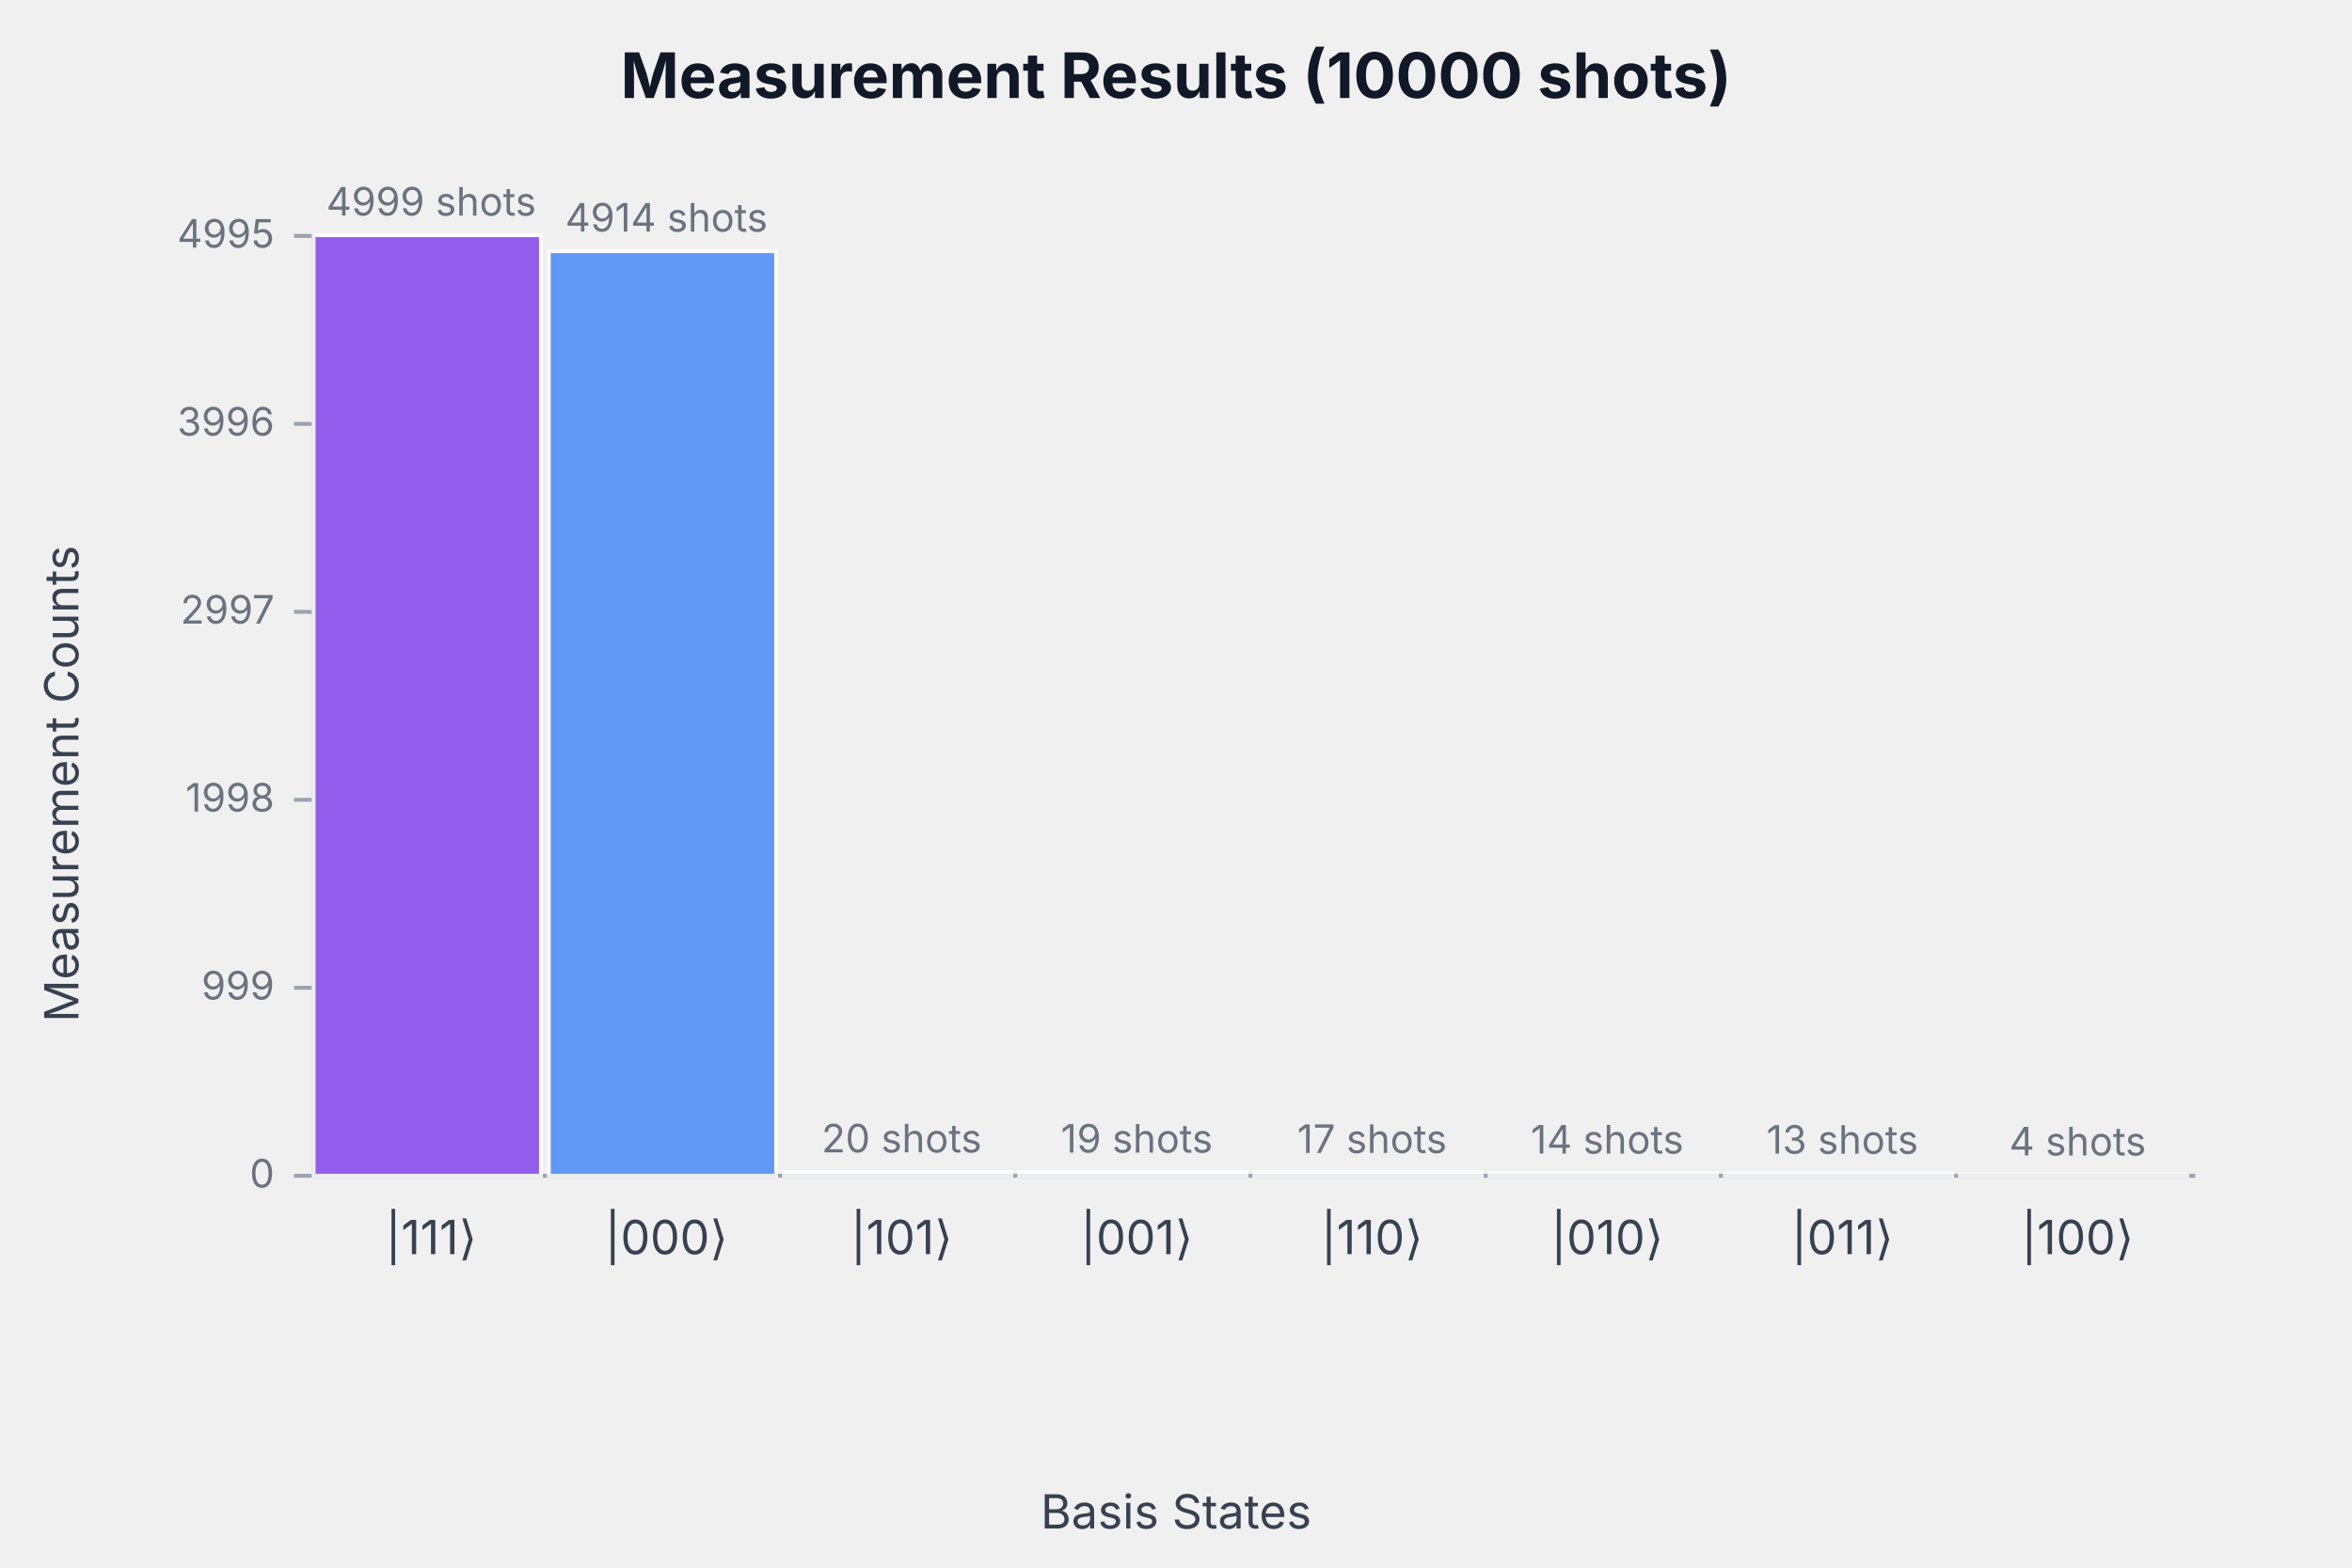
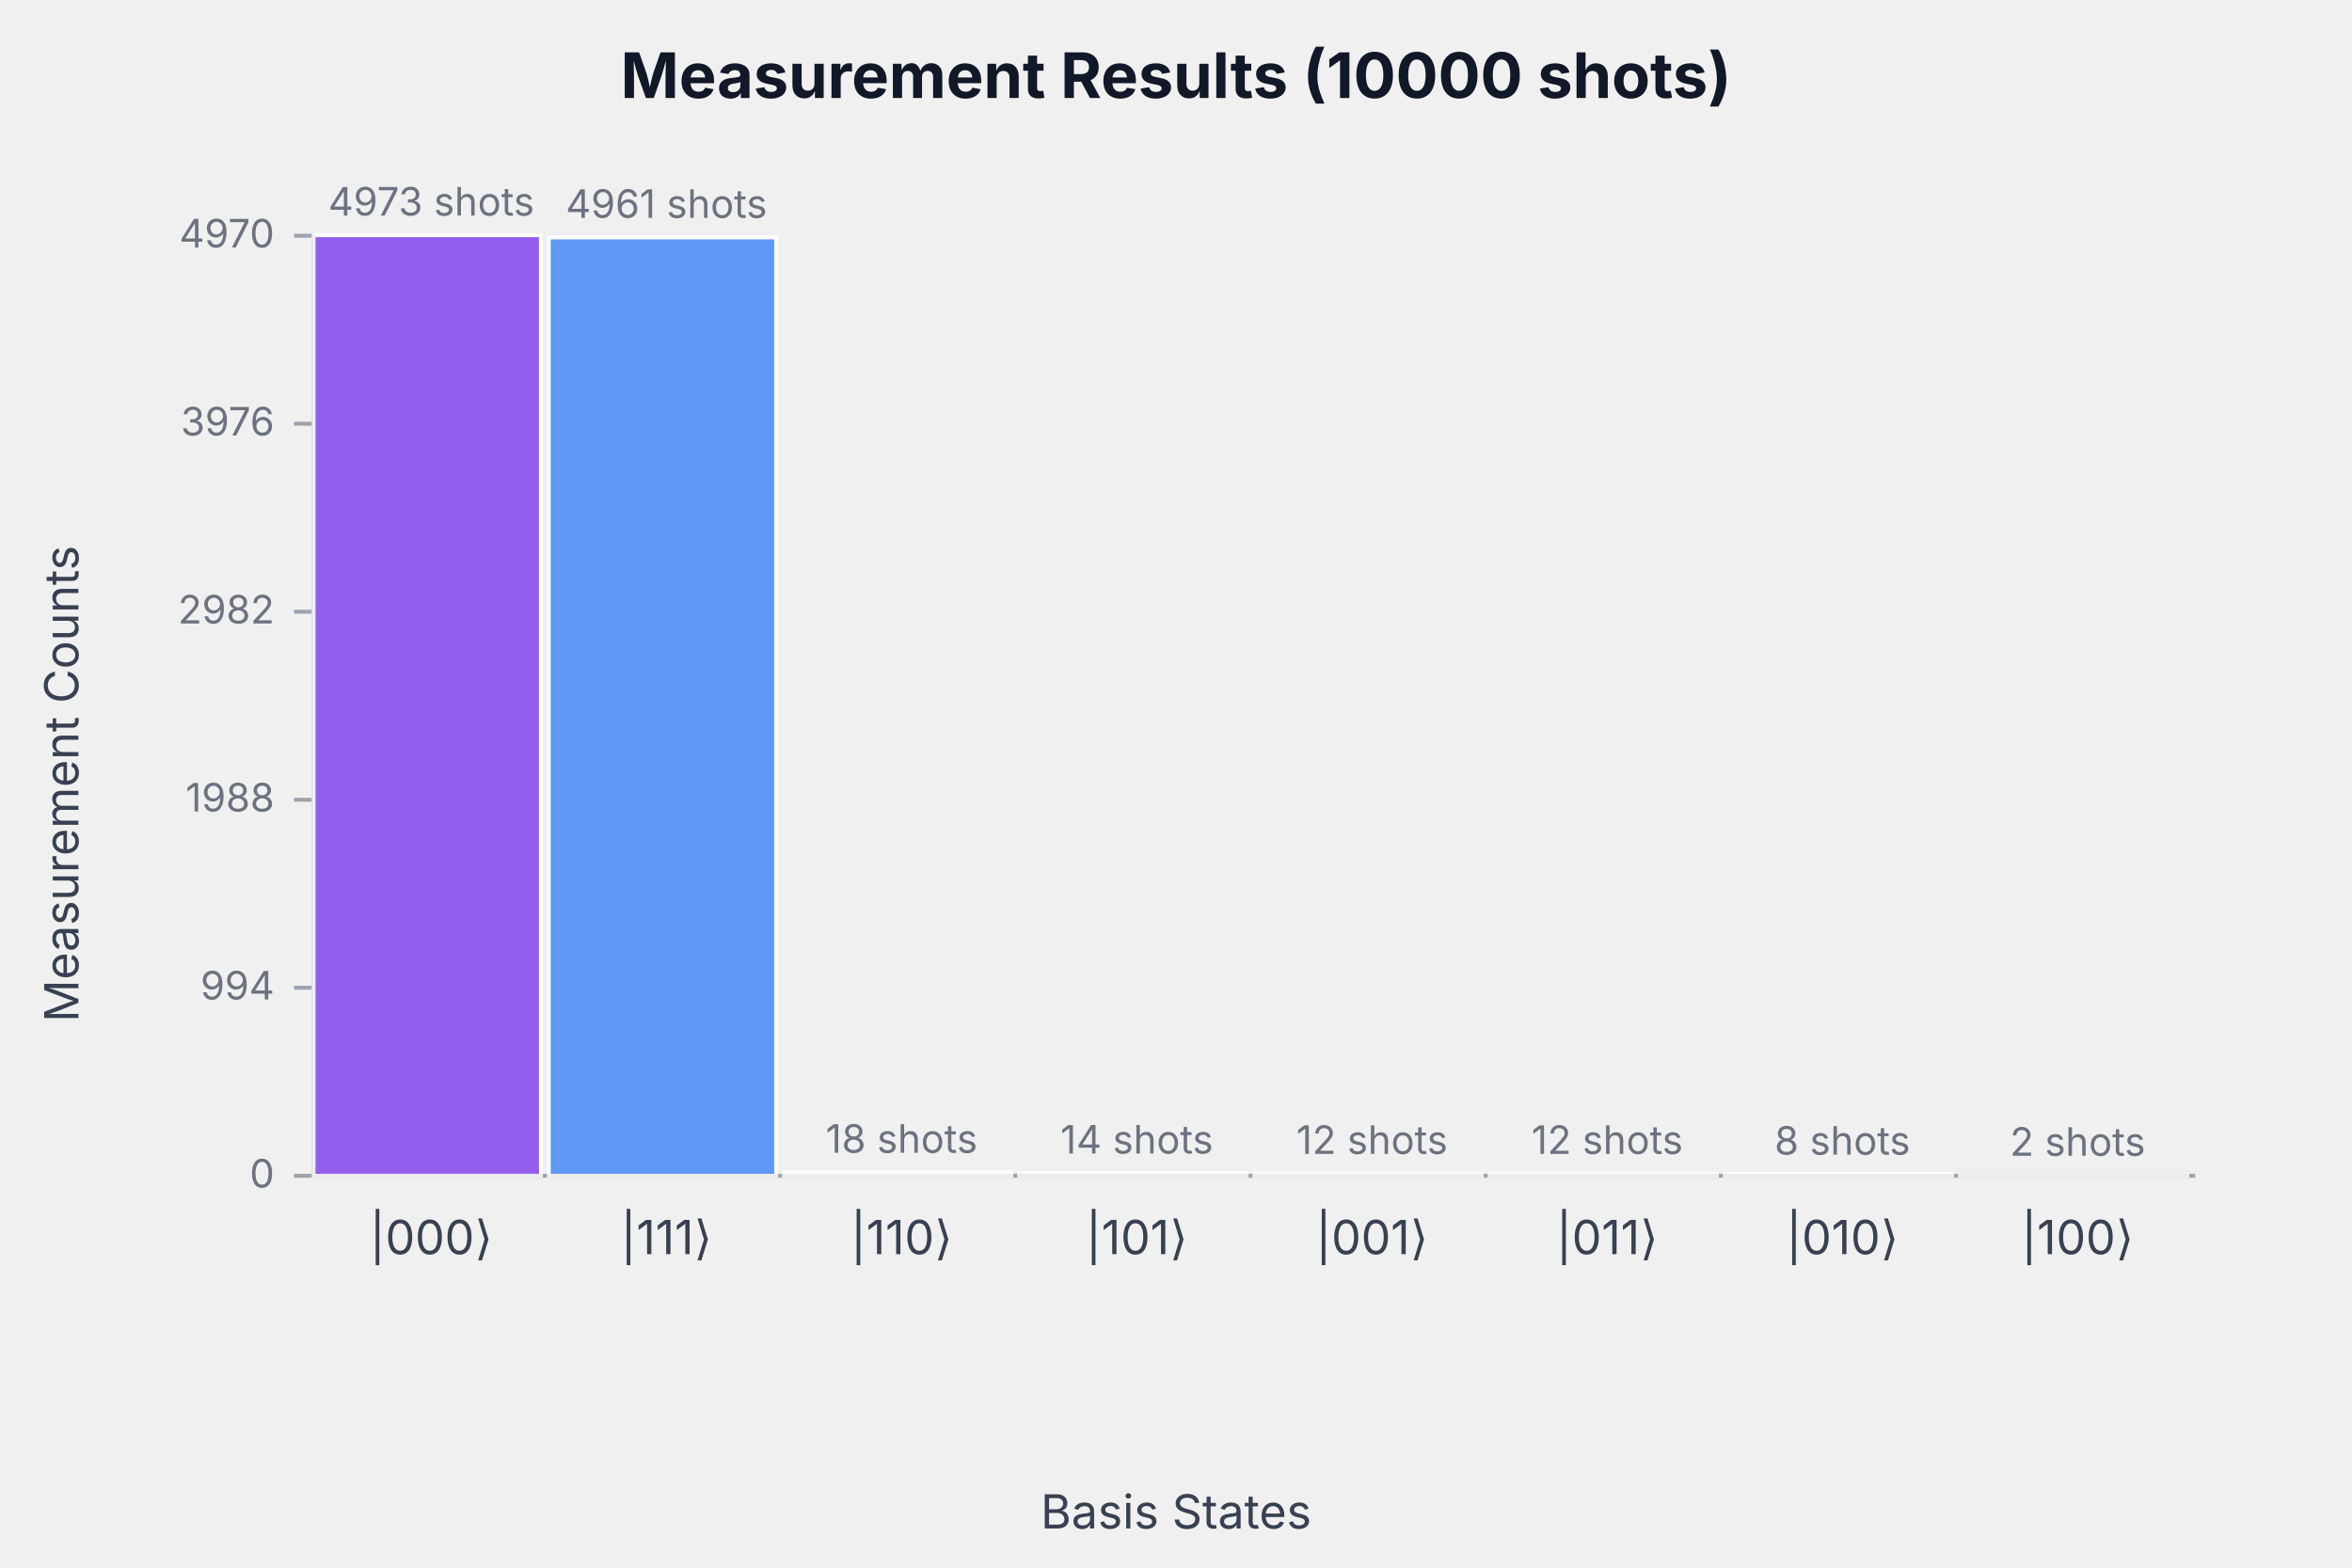
<svg xmlns="http://www.w3.org/2000/svg" height="400" style="background-color: #f9fafb; border: 1px solid #e5e7eb; border-radius: 8px;" width="600">
  <defs>
    <style>text { font-family: 'SF Pro Display', 'Segoe UI', system-ui, sans-serif; }
                     rect:hover { opacity: 1; stroke-width: 2; }</style>
  </defs>
  <text fill="#111827" font-size="16" font-weight="bold" text-anchor="middle" x="300" y="25">Measurement Results (10000 shots)</text>
  <text fill="#374151" font-size="12" text-anchor="middle" transform="rotate(-90 20 200)" x="20" y="200">Measurement Counts</text>
  <text fill="#374151" font-size="12" text-anchor="middle" x="300" y="390">Basis States</text>
  <g>
    <line stroke="#9ca3af" stroke-width="1" x1="80" x2="80" y1="60" y2="300" />
    <g>
      <line stroke="#9ca3af" stroke-width="1" x1="75" x2="80" y1="300" y2="300" />
      <text fill="#6b7280" font-size="10" text-anchor="end" x="70" y="303">0</text>
    </g>
    <g>
-       <line stroke="#9ca3af" stroke-width="1" x1="75" x2="80" y1="252.038" y2="252.038" />
-       <text fill="#6b7280" font-size="10" text-anchor="end" x="70" y="255.038">999</text>
+       <line stroke="#9ca3af" stroke-width="1" x1="75" x2="80" y1="252.029" y2="252.029" />
+       <text fill="#6b7280" font-size="10" text-anchor="end" x="70" y="255.029">994</text>
    </g>
    <g>
-       <line stroke="#9ca3af" stroke-width="1" x1="75" x2="80" y1="204.077" y2="204.077" />
-       <text fill="#6b7280" font-size="10" text-anchor="end" x="70" y="207.077">1998</text>
+       <line stroke="#9ca3af" stroke-width="1" x1="75" x2="80" y1="204.058" y2="204.058" />
+       <text fill="#6b7280" font-size="10" text-anchor="end" x="70" y="207.058">1988</text>
    </g>
    <g>
-       <line stroke="#9ca3af" stroke-width="1" x1="75" x2="80" y1="156.115" y2="156.115" />
-       <text fill="#6b7280" font-size="10" text-anchor="end" x="70" y="159.115">2997</text>
+       <line stroke="#9ca3af" stroke-width="1" x1="75" x2="80" y1="156.087" y2="156.087" />
+       <text fill="#6b7280" font-size="10" text-anchor="end" x="70" y="159.087">2982</text>
    </g>
    <g>
-       <line stroke="#9ca3af" stroke-width="1" x1="75" x2="80" y1="108.154" y2="108.154" />
-       <text fill="#6b7280" font-size="10" text-anchor="end" x="70" y="111.154">3996</text>
+       <line stroke="#9ca3af" stroke-width="1" x1="75" x2="80" y1="108.116" y2="108.116" />
+       <text fill="#6b7280" font-size="10" text-anchor="end" x="70" y="111.116">3976</text>
    </g>
    <g>
-       <line stroke="#9ca3af" stroke-width="1" x1="75" x2="80" y1="60.192" y2="60.192" />
-       <text fill="#6b7280" font-size="10" text-anchor="end" x="70" y="63.192">4995</text>
+       <line stroke="#9ca3af" stroke-width="1" x1="75" x2="80" y1="60.145" y2="60.145" />
+       <text fill="#6b7280" font-size="10" text-anchor="end" x="70" y="63.145">4970</text>
    </g>
  </g>
  <line stroke="#9ca3af" stroke-width="1" x1="80" x2="560" y1="300" y2="300" />
  <g class="bar-group">
    <rect fill="#7c3aed" height="240" opacity="0.8" stroke="#ffffff" stroke-width="1" width="58" x="80" y="60" />
-     <text fill="#374151" font-size="12" text-anchor="middle" x="110" y="320">|111⟩</text>
-     <text fill="#6b7280" font-size="10" text-anchor="middle" x="110" y="55">4999 shots</text>
+     <text fill="#374151" font-size="12" text-anchor="middle" x="110" y="320">|000⟩</text>
+     <text fill="#6b7280" font-size="10" text-anchor="middle" x="110" y="55">4973 shots</text>
  </g>
  <g class="bar-group">
-     <rect fill="#3b82f6" height="235.919" opacity="0.8" stroke="#ffffff" stroke-width="1" width="58" x="140" y="64.081" />
-     <text fill="#374151" font-size="12" text-anchor="middle" x="170" y="320">|000⟩</text>
-     <text fill="#6b7280" font-size="10" text-anchor="middle" x="170" y="59.081">4914 shots</text>
+     <rect fill="#3b82f6" height="239.421" opacity="0.8" stroke="#ffffff" stroke-width="1" width="58" x="140" y="60.579" />
+     <text fill="#374151" font-size="12" text-anchor="middle" x="170" y="320">|111⟩</text>
+     <text fill="#6b7280" font-size="10" text-anchor="middle" x="170" y="55.579">4961 shots</text>
  </g>
  <g class="bar-group">
-     <rect fill="#10b981" height="0.96" opacity="0.8" stroke="#ffffff" stroke-width="1" width="58" x="200" y="299.04" />
-     <text fill="#374151" font-size="12" text-anchor="middle" x="230" y="320">|101⟩</text>
-     <text fill="#6b7280" font-size="10" text-anchor="middle" x="230" y="294.04">20 shots</text>
+     <rect fill="#10b981" height="0.869" opacity="0.8" stroke="#ffffff" stroke-width="1" width="58" x="200" y="299.131" />
+     <text fill="#374151" font-size="12" text-anchor="middle" x="230" y="320">|110⟩</text>
+     <text fill="#6b7280" font-size="10" text-anchor="middle" x="230" y="294.131">18 shots</text>
  </g>
  <g class="bar-group">
-     <rect fill="#f59e0b" height="0.912" opacity="0.8" stroke="#ffffff" stroke-width="1" width="58" x="260" y="299.088" />
-     <text fill="#374151" font-size="12" text-anchor="middle" x="290" y="320">|001⟩</text>
-     <text fill="#6b7280" font-size="10" text-anchor="middle" x="290" y="294.088">19 shots</text>
+     <rect fill="#f59e0b" height="0.676" opacity="0.8" stroke="#ffffff" stroke-width="1" width="58" x="260" y="299.324" />
+     <text fill="#374151" font-size="12" text-anchor="middle" x="290" y="320">|101⟩</text>
+     <text fill="#6b7280" font-size="10" text-anchor="middle" x="290" y="294.324">14 shots</text>
  </g>
  <g class="bar-group">
-     <rect fill="#ef4444" height="0.816" opacity="0.8" stroke="#ffffff" stroke-width="1" width="58" x="320" y="299.184" />
-     <text fill="#374151" font-size="12" text-anchor="middle" x="350" y="320">|110⟩</text>
-     <text fill="#6b7280" font-size="10" text-anchor="middle" x="350" y="294.184">17 shots</text>
+     <rect fill="#ef4444" height="0.579" opacity="0.8" stroke="#ffffff" stroke-width="1" width="58" x="320" y="299.421" />
+     <text fill="#374151" font-size="12" text-anchor="middle" x="350" y="320">|001⟩</text>
+     <text fill="#6b7280" font-size="10" text-anchor="middle" x="350" y="294.421">12 shots</text>
  </g>
  <g class="bar-group">
-     <rect fill="#8b5cf6" height="0.672" opacity="0.8" stroke="#ffffff" stroke-width="1" width="58" x="380" y="299.328" />
-     <text fill="#374151" font-size="12" text-anchor="middle" x="410" y="320">|010⟩</text>
-     <text fill="#6b7280" font-size="10" text-anchor="middle" x="410" y="294.328">14 shots</text>
+     <rect fill="#8b5cf6" height="0.579" opacity="0.8" stroke="#ffffff" stroke-width="1" width="58" x="380" y="299.421" />
+     <text fill="#374151" font-size="12" text-anchor="middle" x="410" y="320">|011⟩</text>
+     <text fill="#6b7280" font-size="10" text-anchor="middle" x="410" y="294.421">12 shots</text>
  </g>
  <g class="bar-group">
-     <rect fill="#06b6d4" height="0.624" opacity="0.8" stroke="#ffffff" stroke-width="1" width="58" x="440" y="299.376" />
-     <text fill="#374151" font-size="12" text-anchor="middle" x="470" y="320">|011⟩</text>
-     <text fill="#6b7280" font-size="10" text-anchor="middle" x="470" y="294.376">13 shots</text>
+     <rect fill="#06b6d4" height="0.386" opacity="0.8" stroke="#ffffff" stroke-width="1" width="58" x="440" y="299.614" />
+     <text fill="#374151" font-size="12" text-anchor="middle" x="470" y="320">|010⟩</text>
+     <text fill="#6b7280" font-size="10" text-anchor="middle" x="470" y="294.614">8 shots</text>
  </g>
  <g class="bar-group">
-     <rect fill="#84cc16" height="0.192" opacity="0.8" stroke="#ffffff" stroke-width="1" width="58" x="500" y="299.808" />
+     <rect fill="#84cc16" height="0.097" opacity="0.8" stroke="#ffffff" stroke-width="1" width="58" x="500" y="299.903" />
    <text fill="#374151" font-size="12" text-anchor="middle" x="530" y="320">|100⟩</text>
-     <text fill="#6b7280" font-size="10" text-anchor="middle" x="530" y="294.808">4 shots</text>
+     <text fill="#6b7280" font-size="10" text-anchor="middle" x="530" y="294.903">2 shots</text>
  </g>
</svg>
